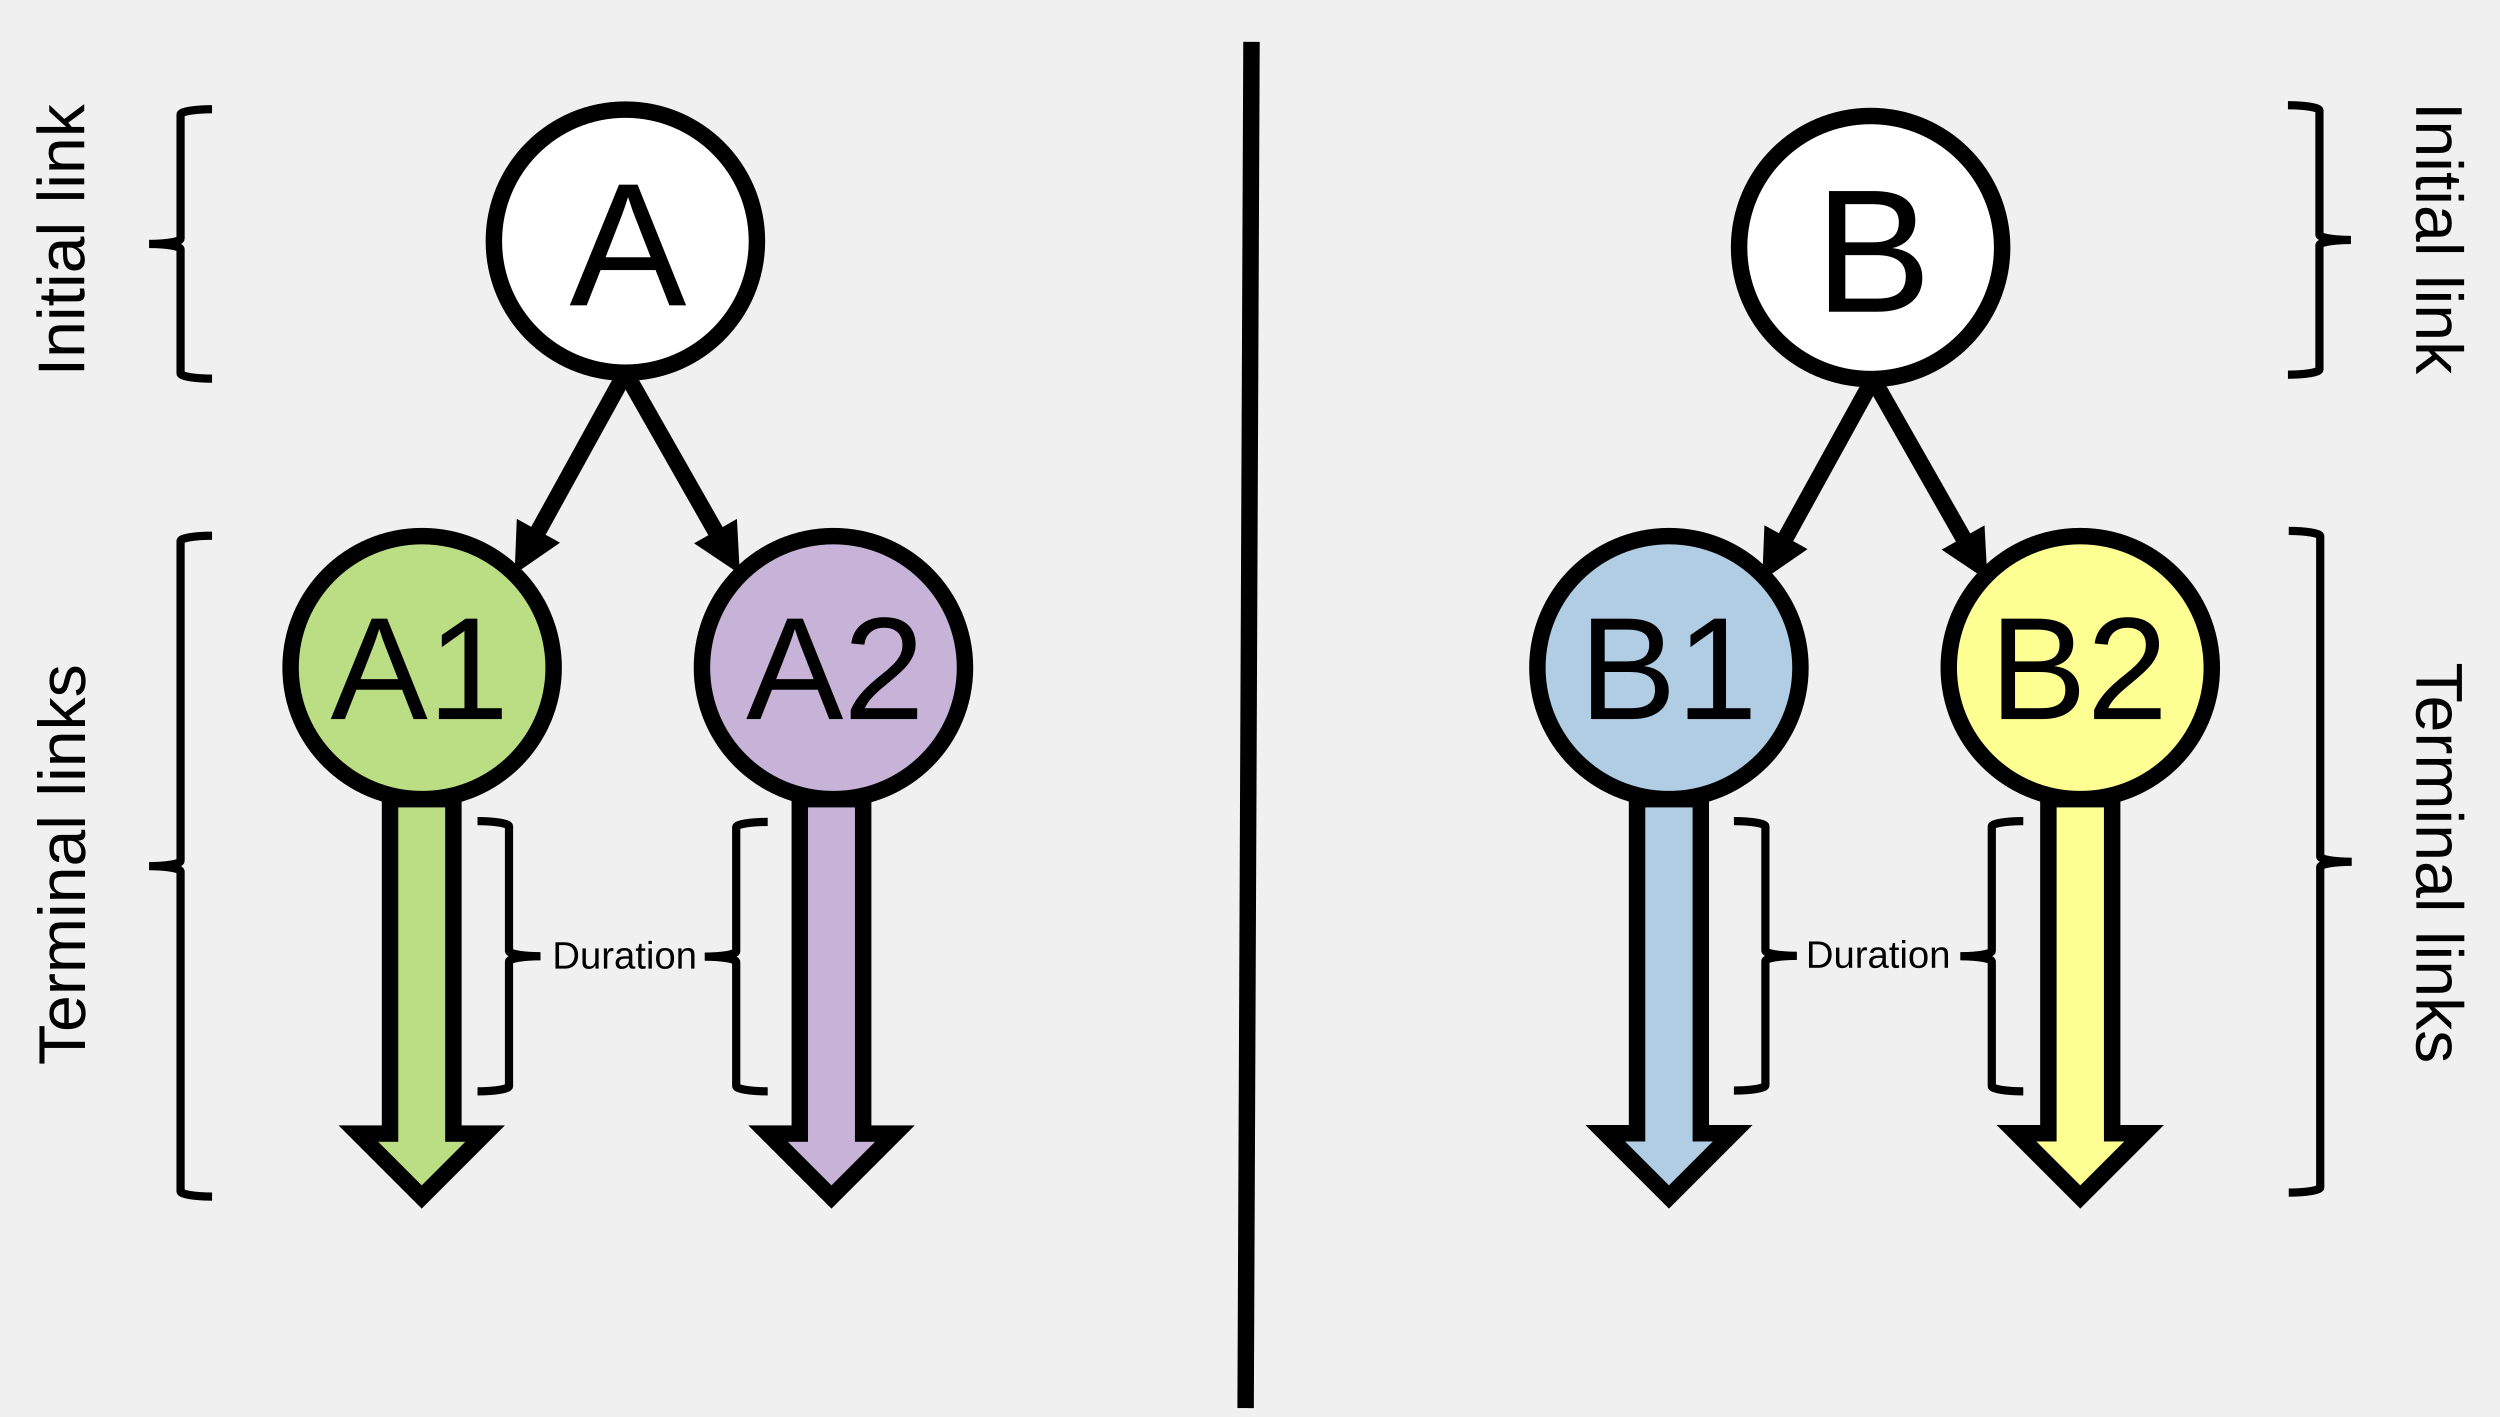
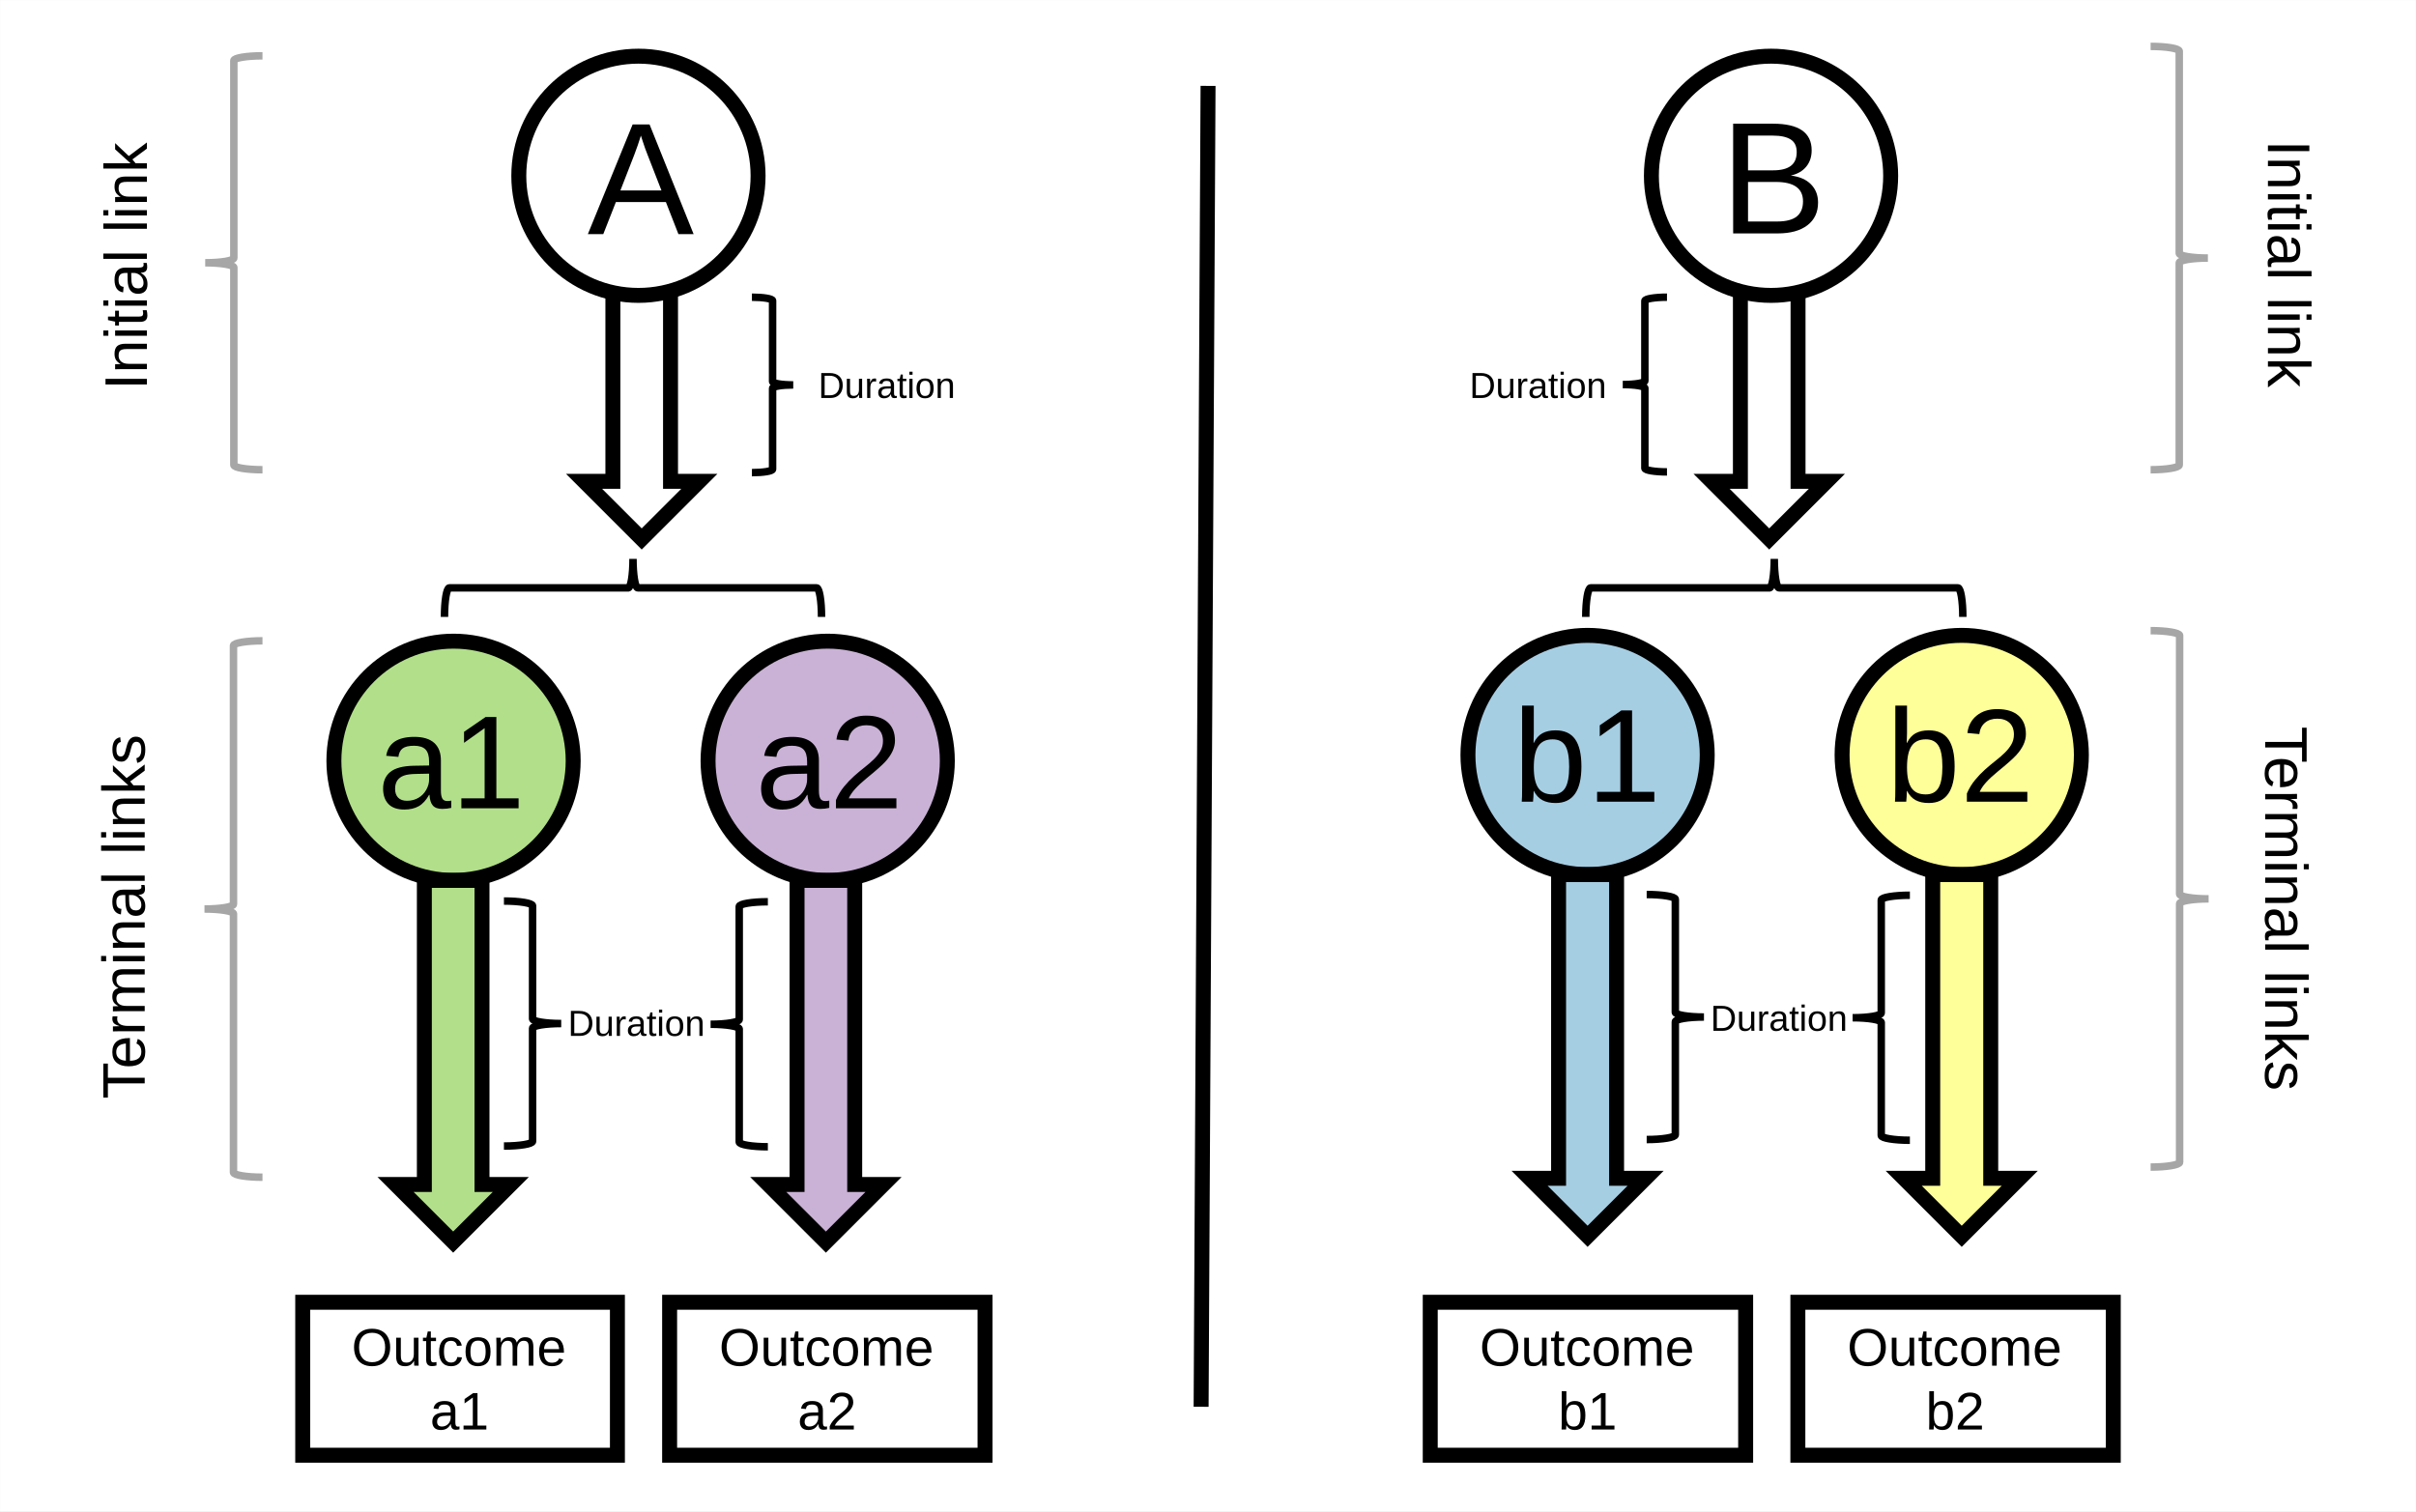
- <svg xmlns="http://www.w3.org/2000/svg" width="3136" height="1777" xml:space="preserve" overflow="hidden">
-   <g transform="translate(-636 -401)">
-     <path d="M1255.5 703.5C1255.5 612.373 1329.37 538.5 1420.5 538.5 1511.63 538.5 1585.5 612.373 1585.5 703.5 1585.5 794.627 1511.63 868.5 1420.5 868.5 1329.37 868.5 1255.5 794.627 1255.5 703.5Z" stroke="#000000" stroke-width="20.625" stroke-miterlimit="8" fill="#FFFFFF" fill-rule="evenodd" />
-     <text font-family="Arial,Arial_MSFontService,sans-serif" font-weight="400" font-size="220" transform="matrix(1 0 0 1 1350.29 784)">A</text>
-     <path d="M0 0 7.37 1713.81" stroke="#000000" stroke-width="20.625" stroke-miterlimit="8" fill="none" fill-rule="evenodd" transform="matrix(-1 0 0 1 2205.87 453.5)" />
-     <path d="M2817.5 711.5C2817.5 620.373 2891.37 546.5 2982.5 546.5 3073.63 546.5 3147.5 620.373 3147.5 711.5 3147.5 802.627 3073.63 876.5 2982.5 876.5 2891.37 876.5 2817.5 802.627 2817.5 711.5Z" stroke="#000000" stroke-width="20.625" stroke-miterlimit="8" fill="#FFFFFF" fill-rule="evenodd" />
-     <text font-family="Arial,Arial_MSFontService,sans-serif" font-weight="400" font-size="220" transform="matrix(1 0 0 1 2912.21 792)">B</text>
-     <path d="M1000.5 1238.5C1000.5 1147.37 1074.37 1073.5 1165.5 1073.5 1256.63 1073.5 1330.5 1147.37 1330.5 1238.5 1330.5 1329.63 1256.63 1403.5 1165.5 1403.5 1074.37 1403.5 1000.5 1329.63 1000.5 1238.5Z" stroke="#000000" stroke-width="20.625" stroke-miterlimit="8" fill="#BBDD84" fill-rule="evenodd" />
-     <path d="M1516.5 1238.5C1516.5 1147.37 1590.37 1073.5 1681.5 1073.5 1772.63 1073.5 1846.5 1147.37 1846.5 1238.5 1846.5 1329.63 1772.63 1403.5 1681.5 1403.5 1590.37 1403.5 1516.5 1329.63 1516.5 1238.5Z" stroke="#000000" stroke-width="20.625" stroke-miterlimit="8" fill="#C6B3D7" fill-rule="evenodd" />
-     <path d="M2564.5 1238.5C2564.5 1147.37 2638.37 1073.5 2729.5 1073.5 2820.63 1073.5 2894.5 1147.37 2894.5 1238.5 2894.5 1329.63 2820.63 1403.5 2729.5 1403.5 2638.37 1403.5 2564.5 1329.63 2564.5 1238.5Z" stroke="#000000" stroke-width="20.625" stroke-miterlimit="8" fill="#B0CDE4" fill-rule="evenodd" />
-     <path d="M3080.5 1238.5C3080.5 1147.37 3154.37 1073.5 3245.5 1073.5 3336.63 1073.5 3410.5 1147.37 3410.5 1238.5 3410.5 1329.63 3336.63 1403.5 3245.5 1403.5 3154.37 1403.5 3080.5 1329.63 3080.5 1238.5Z" stroke="#000000" stroke-width="20.625" stroke-miterlimit="8" fill="#FDFF92" fill-rule="evenodd" />
-     <path d="M9.031-4.978 123.34 202.389 105.277 212.345-9.031 4.978ZM136.424 183.401 139.2 252.523 82.236 213.271Z" transform="matrix(-1 0 0 1 1420.7 868.5)" />
-     <path d="M1429.46 863.403 1547.56 1071.1 1529.63 1081.3 1411.54 873.597ZM1560.39 1051.94 1564.08 1121.02 1506.6 1082.53Z" />
-     <path d="M9.031-4.978 123.34 202.389 105.277 212.345-9.031 4.978ZM136.424 183.401 139.2 252.523 82.236 213.271Z" transform="matrix(-1 0 0 1 2985.7 876.5)" />
-     <path d="M2994.46 871.403 3112.56 1079.1 3094.63 1089.3 2976.54 881.597ZM3125.39 1059.94 3129.08 1129.02 3071.6 1090.53Z" />
-     <path d="M1085.5 1823 1125.25 1823 1125.25 1403.5 1204.75 1403.5 1204.75 1823 1244.5 1823 1165 1902.5Z" stroke="#000000" stroke-width="20.625" stroke-miterlimit="8" fill="#BBDD84" fill-rule="evenodd" />
-     <path d="M1599.5 1823 1639.25 1823 1639.25 1403.5 1718.75 1403.5 1718.75 1823 1758.5 1823 1679 1902.5Z" stroke="#000000" stroke-width="20.625" stroke-miterlimit="8" fill="#C6B3D7" fill-rule="evenodd" />
-     <path d="M2649.5 1822.5 2689.5 1822.5 2689.5 1403.5 2769.5 1403.5 2769.5 1822.5 2809.5 1822.5 2729.5 1902.5Z" stroke="#000000" stroke-width="20.625" stroke-miterlimit="8" fill="#B0CDE4" fill-rule="evenodd" />
-     <path d="M3165.5 1822.5 3205.5 1822.5 3205.5 1403.5 3285.5 1403.5 3285.5 1822.5 3325.5 1822.5 3245.5 1902.5Z" stroke="#000000" stroke-width="20.625" stroke-miterlimit="8" fill="#FDFF92" fill-rule="evenodd" />
-     <text font-family="Arial,Arial_MSFontService,sans-serif" font-weight="400" font-size="183" transform="matrix(1 0 0 1 2616.87 1303)">B1</text>
-     <text font-family="Arial,Arial_MSFontService,sans-serif" font-weight="400" font-size="183" transform="matrix(1 0 0 1 3131.6 1303)">B2</text>
-     <text font-family="Arial,Arial_MSFontService,sans-serif" font-weight="400" font-size="183" transform="matrix(1 0 0 1 1050.56 1303)">A1</text>
-     <text font-family="Arial,Arial_MSFontService,sans-serif" font-weight="400" font-size="183" transform="matrix(1 0 0 1 1571.87 1303)">A2</text>
-     <path d="M1599 1770C1577.18 1770 1559.5 1767.05 1559.5 1763.42L1559.5 1607.58C1559.5 1603.95 1541.82 1601 1520 1601 1541.82 1601 1559.5 1598.05 1559.5 1594.42L1559.5 1438.58C1559.5 1434.95 1577.18 1432 1599 1432" stroke="#000000" stroke-width="10.312" stroke-miterlimit="8" fill="none" fill-rule="evenodd" />
-     <path d="M1235 1431C1256.82 1431 1274.5 1433.95 1274.5 1437.58L1274.5 1593.92C1274.5 1597.55 1292.18 1600.5 1314 1600.5 1292.18 1600.5 1274.5 1603.45 1274.5 1607.08L1274.5 1763.42C1274.5 1767.05 1256.82 1770 1235 1770" stroke="#000000" stroke-width="10.312" stroke-miterlimit="8" fill="none" fill-rule="evenodd" />
-     <text font-family="Arial,Arial_MSFontService,sans-serif" font-weight="400" font-size="48" transform="matrix(1 0 0 1 1328.85 1616)">Duration</text>
-     <path d="M3174 1770C3152.19 1770 3134.5 1767.05 3134.5 1763.42L3134.5 1607.08C3134.5 1603.45 3116.82 1600.5 3095 1600.5 3116.82 1600.5 3134.5 1597.55 3134.5 1593.92L3134.5 1437.58C3134.5 1433.95 3152.19 1431 3174 1431" stroke="#000000" stroke-width="10.312" stroke-miterlimit="8" fill="none" fill-rule="evenodd" />
-     <path d="M2811 1431C2832.82 1431 2850.5 1433.95 2850.5 1437.58L2850.5 1593.42C2850.5 1597.05 2868.18 1600 2890 1600 2868.18 1600 2850.5 1602.95 2850.5 1606.58L2850.5 1762.42C2850.5 1766.05 2832.82 1769 2811 1769" stroke="#000000" stroke-width="10.312" stroke-miterlimit="8" fill="none" fill-rule="evenodd" />
-     <text font-family="Arial,Arial_MSFontService,sans-serif" font-weight="400" font-size="48" transform="matrix(1 0 0 1 2901.26 1615)">Duration</text>
-     <text font-family="Arial,Arial_MSFontService,sans-serif" font-weight="400" font-size="83" transform="matrix(-1.83697e-16 -1 1 -1.83697e-16 742.605 1737)">Terminal links</text>
-     <path d="M902 1902C880.185 1902 862.5 1899.05 862.5 1895.42L862.5 1494.08C862.5 1490.45 844.815 1487.5 823 1487.5 844.815 1487.5 862.5 1484.55 862.5 1480.92L862.5 1079.58C862.5 1075.95 880.185 1073 902 1073" stroke="#000000" stroke-width="10.312" stroke-miterlimit="8" fill="none" fill-rule="evenodd" />
-     <text font-family="Arial,Arial_MSFontService,sans-serif" font-weight="400" font-size="83" transform="matrix(-1.83697e-16 -1 1 -1.83697e-16 741.641 873)">Initial link</text>
-     <path d="M902 876C880.185 876 862.5 873.053 862.5 869.417L862.5 713.583C862.5 709.947 844.815 707 823 707 844.815 707 862.5 704.053 862.5 700.417L862.5 544.583C862.5 540.947 880.185 538 902 538" stroke="#000000" stroke-width="10.312" stroke-miterlimit="8" fill="none" fill-rule="evenodd" />
-     <text font-family="Arial,Arial_MSFontService,sans-serif" font-weight="400" font-size="83" transform="matrix(6.12323e-17 1 -1 6.12323e-17 3667.09 1232)">Terminal links</text>
-     <path d="M79 830C57.184 830 39.5 827.053 39.5 823.418L39.501 421.583C39.501 417.947 21.816 415-6.6044e-15 415 21.816 415 39.501 412.053 39.501 408.417L39.501 6.583C39.501 2.947 57.185-1.6511e-15 79.001-3.30219e-15" stroke="#000000" stroke-width="10.312" stroke-miterlimit="8" fill="none" fill-rule="evenodd" transform="matrix(-1 0 0 1 3586 1067)" />
-     <text font-family="Arial,Arial_MSFontService,sans-serif" font-weight="400" font-size="83" transform="matrix(6.12323e-17 1 -1 6.12323e-17 3666.84 529)">Initial link</text>
-     <path d="M79 338C57.185 338 39.5 335.053 39.5 331.417L39.5 175.583C39.5 171.947 21.815 169-5.37901e-15 169 21.815 169 39.5 166.053 39.5 162.417L39.5 6.583C39.5 2.947 57.185-2.68949e-15 79-4.03424e-15" stroke="#000000" stroke-width="10.312" stroke-miterlimit="8" fill="none" fill-rule="evenodd" transform="matrix(-1 0 0 1 3585 533)" />
+ <svg xmlns="http://www.w3.org/2000/svg" width="3332" height="2085" xml:space="preserve" overflow="hidden">
+   <g transform="translate(-540 -335)">
+     <rect x="542.5" y="337.5" width="3327" height="2080" stroke="#FFFFFF" stroke-width="4.583" stroke-miterlimit="8" fill="#FFFFFF" />
+     <path d="M2900.5 999 2940.25 999 2940.25 731.5 3019.75 731.5 3019.75 999 3059.5 999 2980 1078.5Z" stroke="#000000" stroke-width="20.625" stroke-miterlimit="8" fill="#FFFFFF" fill-rule="evenodd" />
+     <path d="M1345.5 999 1385.25 999 1385.25 731.5 1464.75 731.5 1464.75 999 1504.5 999 1425 1078.5Z" stroke="#000000" stroke-width="20.625" stroke-miterlimit="8" fill="#FFFFFF" fill-rule="evenodd" />
+     <path d="M1255.5 577.5C1255.5 486.373 1329.37 412.5 1420.5 412.5 1511.63 412.5 1585.5 486.373 1585.5 577.5 1585.5 668.627 1511.63 742.5 1420.5 742.5 1329.37 742.5 1255.5 668.627 1255.5 577.5Z" stroke="#000000" stroke-width="20.625" stroke-miterlimit="8" fill="#FFFFFF" fill-rule="evenodd" />
+     <path d="M0 0 9.565 1822.17" stroke="#000000" stroke-width="20.625" stroke-miterlimit="8" fill="none" fill-rule="evenodd" transform="matrix(-1 0 0 1 2206.07 453.5)" />
+     <path d="M2817.5 577.5C2817.5 486.373 2891.37 412.5 2982.5 412.5 3073.63 412.5 3147.5 486.373 3147.5 577.5 3147.5 668.627 3073.63 742.5 2982.5 742.5 2891.37 742.5 2817.5 668.627 2817.5 577.5Z" stroke="#000000" stroke-width="20.625" stroke-miterlimit="8" fill="#FFFFFF" fill-rule="evenodd" />
+     <text font-family="Arial,Arial_MSFontService,sans-serif" font-weight="400" font-size="220" transform="matrix(1 0 0 1 2912.21 657)">B</text>
+     <path d="M1000.5 1384.5C1000.5 1293.37 1074.37 1219.5 1165.5 1219.5 1256.63 1219.5 1330.5 1293.37 1330.5 1384.5 1330.5 1475.63 1256.63 1549.5 1165.5 1549.5 1074.37 1549.5 1000.5 1475.63 1000.5 1384.5Z" stroke="#000000" stroke-width="20.625" stroke-miterlimit="8" fill="#B2DF8A" fill-rule="evenodd" />
+     <path d="M1516.5 1384.5C1516.5 1293.37 1590.37 1219.5 1681.5 1219.5 1772.63 1219.5 1846.5 1293.37 1846.5 1384.5 1846.5 1475.63 1772.63 1549.5 1681.5 1549.5 1590.37 1549.5 1516.5 1475.63 1516.5 1384.5Z" stroke="#000000" stroke-width="20.625" stroke-miterlimit="8" fill="#CAB2D6" fill-rule="evenodd" />
+     <path d="M2564.5 1376.5C2564.5 1285.37 2638.37 1211.5 2729.5 1211.5 2820.63 1211.5 2894.5 1285.37 2894.5 1376.5 2894.5 1467.63 2820.63 1541.5 2729.5 1541.5 2638.37 1541.5 2564.5 1467.63 2564.5 1376.5Z" stroke="#000000" stroke-width="20.625" stroke-miterlimit="8" fill="#A6CEE3" fill-rule="evenodd" />
+     <path d="M3080.5 1376.5C3080.5 1285.37 3154.37 1211.5 3245.5 1211.5 3336.63 1211.5 3410.5 1285.37 3410.5 1376.5 3410.5 1467.63 3336.63 1541.5 3245.5 1541.5 3154.37 1541.5 3080.5 1467.63 3080.5 1376.5Z" stroke="#000000" stroke-width="20.625" stroke-miterlimit="8" fill="#FFFF99" fill-rule="evenodd" />
+     <path d="M1085.5 1969 1125.25 1969 1125.25 1549.5 1204.75 1549.5 1204.75 1969 1244.5 1969 1165 2048.5Z" stroke="#000000" stroke-width="20.625" stroke-miterlimit="8" fill="#B2DF8A" fill-rule="evenodd" />
+     <path d="M1599.5 1969 1639.25 1969 1639.25 1549.5 1718.75 1549.5 1718.75 1969 1758.5 1969 1679 2048.5Z" stroke="#000000" stroke-width="20.625" stroke-miterlimit="8" fill="#CAB2D6" fill-rule="evenodd" />
+     <path d="M2649.5 1960.5 2689.5 1960.5 2689.5 1541.5 2769.5 1541.5 2769.5 1960.5 2809.5 1960.5 2729.5 2040.5Z" stroke="#000000" stroke-width="20.625" stroke-miterlimit="8" fill="#A6CEE3" fill-rule="evenodd" />
+     <path d="M3165.5 1960.5 3205.5 1960.5 3205.5 1541.5 3285.5 1541.5 3285.5 1960.5 3325.5 1960.5 3245.5 2040.5Z" stroke="#000000" stroke-width="20.625" stroke-miterlimit="8" fill="#FFFF99" fill-rule="evenodd" />
+     <text font-family="Arial,Arial_MSFontService,sans-serif" font-weight="400" font-size="183" transform="matrix(1 0 0 1 2626.9 1441)">b1</text>
+     <text font-family="Arial,Arial_MSFontService,sans-serif" font-weight="400" font-size="183" transform="matrix(1 0 0 1 3141.62 1441)">b2</text>
+     <text font-family="Arial,Arial_MSFontService,sans-serif" font-weight="400" font-size="183" transform="matrix(1 0 0 1 1060.59 1450)">a1</text>
+     <text font-family="Arial,Arial_MSFontService,sans-serif" font-weight="400" font-size="183" transform="matrix(1 0 0 1 1581.9 1450)">a2</text>
+     <path d="M1599 1917C1577.18 1917 1559.5 1914.05 1559.5 1910.42L1559.5 1754.58C1559.5 1750.95 1541.82 1748 1520 1748 1541.82 1748 1559.5 1745.05 1559.5 1741.42L1559.5 1585.58C1559.5 1581.95 1577.18 1579 1599 1579" stroke="#000000" stroke-width="10.312" stroke-miterlimit="8" fill="none" fill-rule="evenodd" />
+     <path d="M1235 1578C1256.82 1578 1274.5 1580.95 1274.5 1584.58L1274.5 1740.42C1274.5 1744.05 1292.18 1747 1314 1747 1292.18 1747 1274.5 1749.95 1274.5 1753.58L1274.5 1909.42C1274.5 1913.05 1256.82 1916 1235 1916" stroke="#000000" stroke-width="10.312" stroke-miterlimit="8" fill="none" fill-rule="evenodd" />
+     <text font-family="Arial,Arial_MSFontService,sans-serif" font-weight="400" font-size="50" transform="matrix(1 0 0 1 1323.25 1764)">Duration</text>
+     <path d="M3174 1908C3152.19 1908 3134.5 1905.05 3134.5 1901.42L3134.5 1745.58C3134.5 1741.95 3116.82 1739 3095 1739 3116.82 1739 3134.5 1736.05 3134.5 1732.42L3134.5 1576.58C3134.5 1572.95 3152.19 1570 3174 1570" stroke="#000000" stroke-width="10.312" stroke-miterlimit="8" fill="none" fill-rule="evenodd" />
+     <path d="M2811 1569C2832.82 1569 2850.5 1571.95 2850.5 1575.58L2850.5 1731.42C2850.5 1735.05 2868.18 1738 2890 1738 2868.18 1738 2850.5 1740.95 2850.5 1744.58L2850.5 1900.42C2850.5 1904.05 2832.82 1907 2811 1907" stroke="#000000" stroke-width="10.312" stroke-miterlimit="8" fill="none" fill-rule="evenodd" />
+     <text font-family="Arial,Arial_MSFontService,sans-serif" font-weight="400" font-size="50" transform="matrix(1 0 0 1 2898.98 1757)">Duration</text>
+     <text font-family="Arial,Arial_MSFontService,sans-serif" font-weight="400" font-size="83" transform="matrix(-1.83697e-16 -1 1 -1.83697e-16 739.579 1851)">Terminal links</text>
+     <path d="M902 1959C879.909 1959 862 1956.02 862 1952.33L862 1595.67C862 1591.98 844.091 1589 822 1589 844.091 1589 862 1586.02 862 1582.33L862 1225.67C862 1221.98 879.909 1219 902 1219" stroke="#A6A6A6" stroke-width="10.312" stroke-miterlimit="8" fill="none" fill-rule="evenodd" />
+     <text font-family="Arial,Arial_MSFontService,sans-serif" font-weight="400" font-size="83" transform="matrix(-1.83697e-16 -1 1 -1.83697e-16 742.604 873)">Initial link</text>
+     <path d="M902 983C880.185 983 862.5 980.053 862.5 976.417L862.5 704.083C862.5 700.447 844.815 697.5 823 697.5 844.815 697.5 862.5 694.553 862.5 690.917L862.5 418.583C862.5 414.947 880.185 412 902 412" stroke="#A6A6A6" stroke-width="10.312" stroke-miterlimit="8" fill="none" fill-rule="evenodd" />
+     <text font-family="Arial,Arial_MSFontService,sans-serif" font-weight="400" font-size="83" transform="matrix(6.12323e-17 1 -1 6.12323e-17 3664.06 1337)">Terminal links</text>
+     <path d="M80 740C57.909 740 40 737.015 40 733.333L40 376.667C40 372.985 22.091 370-5.88825e-15 370 22.091 370 40 367.015 40 363.333L40 6.667C40 2.985 57.909-1.47206e-15 80-2.94412e-15" stroke="#A6A6A6" stroke-width="10.312" stroke-miterlimit="8" fill="none" fill-rule="evenodd" transform="matrix(-1 0 0 1 3586 1205)" />
+     <text font-family="Arial,Arial_MSFontService,sans-serif" font-weight="400" font-size="83" transform="matrix(6.12323e-17 1 -1 6.12323e-17 3667.8 528)">Initial link</text>
+     <path d="M79.012 584C57.193 584 39.506 581.052 39.506 577.416L39.506 298.584C39.506 294.948 21.818 292-4.64696e-15 292 21.818 292 39.506 289.052 39.506 285.416L39.506 6.584C39.506 2.948 57.193-2.32347e-15 79.012-3.4852e-15" stroke="#A6A6A6" stroke-width="10.312" stroke-miterlimit="8" fill="none" fill-rule="evenodd" transform="matrix(-1 0 0 1 3585 399)" />
+     <text font-family="Arial,Arial_MSFontService,sans-serif" font-weight="400" font-size="220" transform="matrix(1 0 0 1 1350.29 658)">A</text>
+     <rect x="957.5" y="2131.5" width="434" height="211" stroke="#000000" stroke-width="20.625" stroke-miterlimit="8" fill="#FFFFFF" />
+     <text font-family="Arial,Arial_MSFontService,sans-serif" font-weight="400" font-size="73" transform="matrix(1 0 0 1 1024.83 2219)">Outcome </text>
+     <text font-family="Arial,Arial_MSFontService,sans-serif" font-weight="400" font-size="73" transform="matrix(1 0 0 1 1133.11 2307)">a1</text>
+     <rect x="1463.5" y="2131.5" width="435" height="211" stroke="#000000" stroke-width="20.625" stroke-miterlimit="8" fill="#FFFFFF" />
+     <text font-family="Arial,Arial_MSFontService,sans-serif" font-weight="400" font-size="73" transform="matrix(1 0 0 1 1531.73 2219)">Outcome </text>
+     <text font-family="Arial,Arial_MSFontService,sans-serif" font-weight="400" font-size="73" transform="matrix(1 0 0 1 1640.01 2307)">a2</text>
+     <rect x="2512.5" y="2131.5" width="435" height="211" stroke="#000000" stroke-width="20.625" stroke-miterlimit="8" fill="#FFFFFF" />
+     <text font-family="Arial,Arial_MSFontService,sans-serif" font-weight="400" font-size="73" transform="matrix(1 0 0 1 2580.64 2219)">Outcome </text>
+     <text font-family="Arial,Arial_MSFontService,sans-serif" font-weight="400" font-size="73" transform="matrix(1 0 0 1 2688.92 2307)">b1</text>
+     <rect x="3019.5" y="2131.5" width="435" height="211" stroke="#000000" stroke-width="20.625" stroke-miterlimit="8" fill="#FFFFFF" />
+     <text font-family="Arial,Arial_MSFontService,sans-serif" font-weight="400" font-size="73" transform="matrix(1 0 0 1 3087.54 2219)">Outcome </text>
+     <text font-family="Arial,Arial_MSFontService,sans-serif" font-weight="400" font-size="73" transform="matrix(1 0 0 1 3195.82 2307)">b2</text>
+     <path d="M1153 1186C1153 1163.91 1155.98 1146 1159.67 1146L1406.33 1146C1410.02 1146 1413 1128.09 1413 1106 1413 1128.09 1415.98 1146 1419.67 1146L1666.33 1146C1670.02 1146 1673 1163.91 1673 1186" stroke="#000000" stroke-width="10.312" stroke-miterlimit="8" fill="none" fill-rule="evenodd" />
+     <path d="M2727 1186C2727 1163.91 2729.98 1146 2733.67 1146L2980.33 1146C2984.02 1146 2987 1128.09 2987 1106 2987 1128.09 2989.98 1146 2993.67 1146L3240.33 1146C3244.02 1146 3247 1163.91 3247 1186" stroke="#000000" stroke-width="10.312" stroke-miterlimit="8" fill="none" fill-rule="evenodd" />
+     <path d="M1577 745C1592.74 745 1605.5 747.126 1605.5 749.75L1605.5 861.25C1605.5 863.873 1618.26 866 1634 866 1618.26 866 1605.5 868.126 1605.5 870.75L1605.5 982.25C1605.5 984.873 1592.74 987 1577 987" stroke="#000000" stroke-width="10.312" stroke-miterlimit="8" fill="none" fill-rule="evenodd" />
+     <text font-family="Arial,Arial_MSFontService,sans-serif" font-weight="400" font-size="50" transform="matrix(1 0 0 1 1668.53 884)">Duration</text>
+     <path d="M2839 986C2822.16 986 2808.5 983.724 2808.5 980.917L2808.5 870.583C2808.5 867.776 2794.84 865.5 2778 865.5 2794.84 865.5 2808.5 863.224 2808.5 860.417L2808.5 750.083C2808.5 747.276 2822.16 745 2839 745" stroke="#000000" stroke-width="10.312" stroke-miterlimit="8" fill="none" fill-rule="evenodd" />
+     <text font-family="Arial,Arial_MSFontService,sans-serif" font-weight="400" font-size="50" transform="matrix(1 0 0 1 2566.66 884)">Duration</text>
  </g>
</svg>
